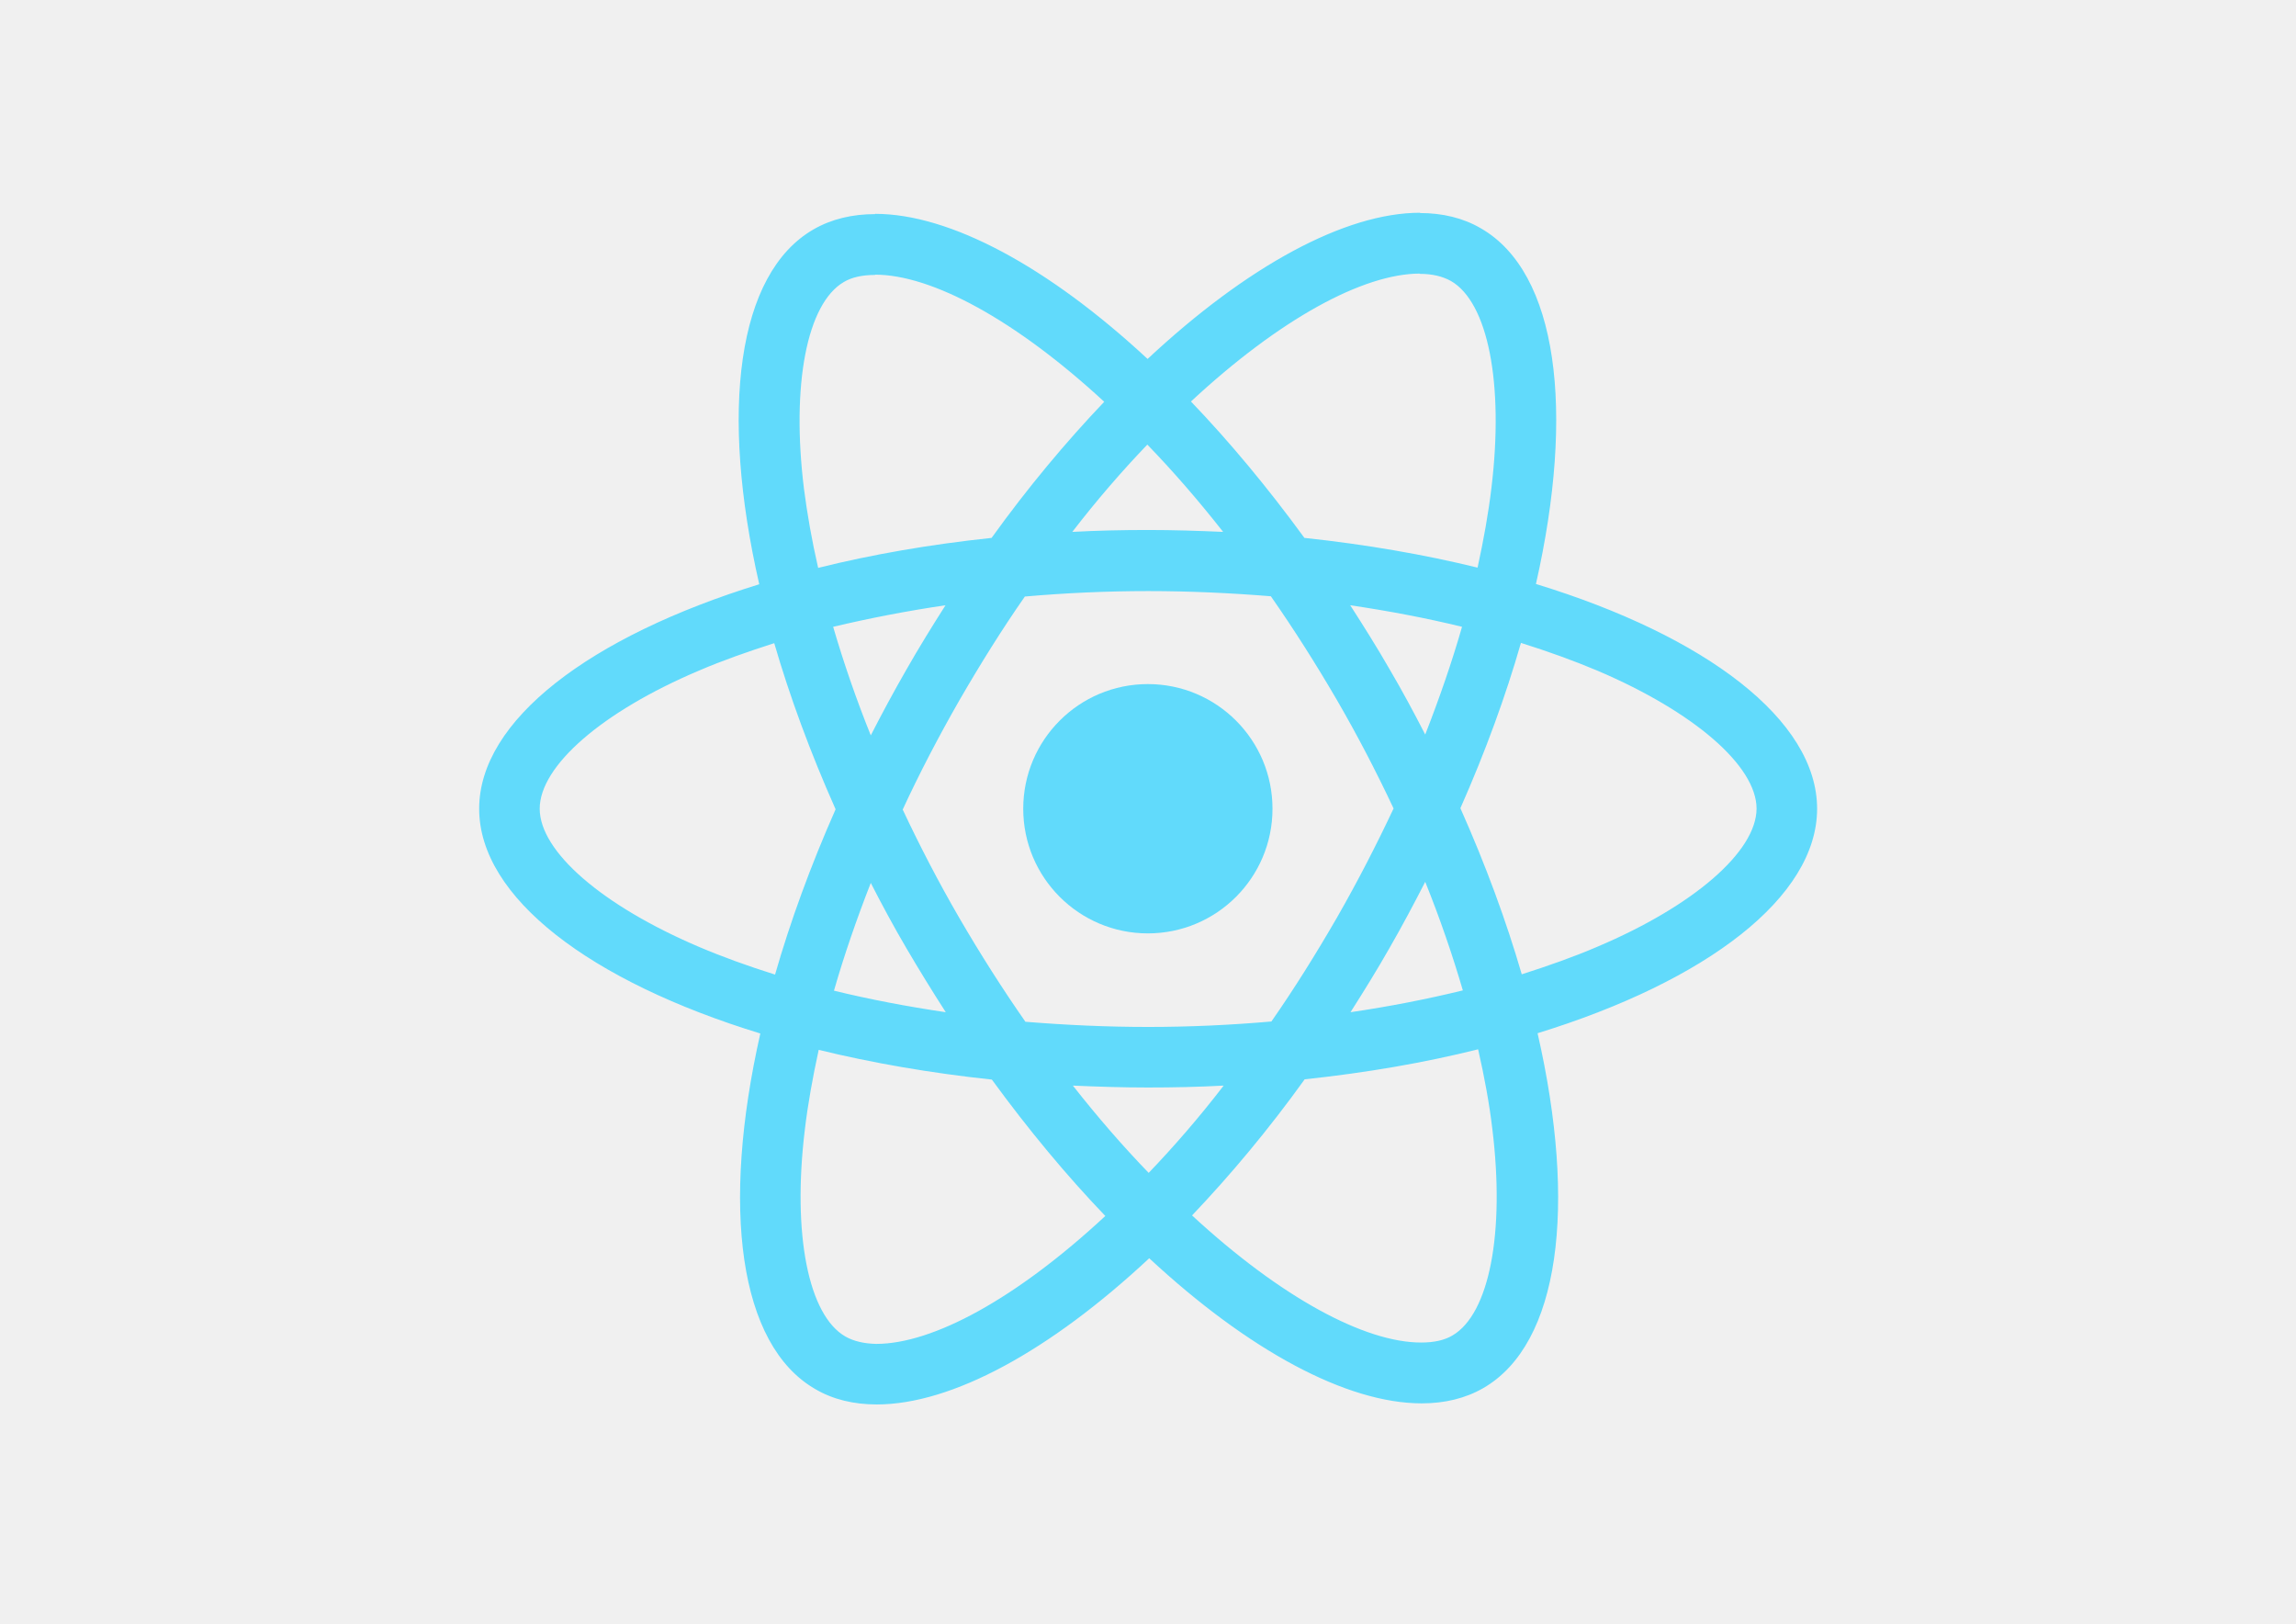
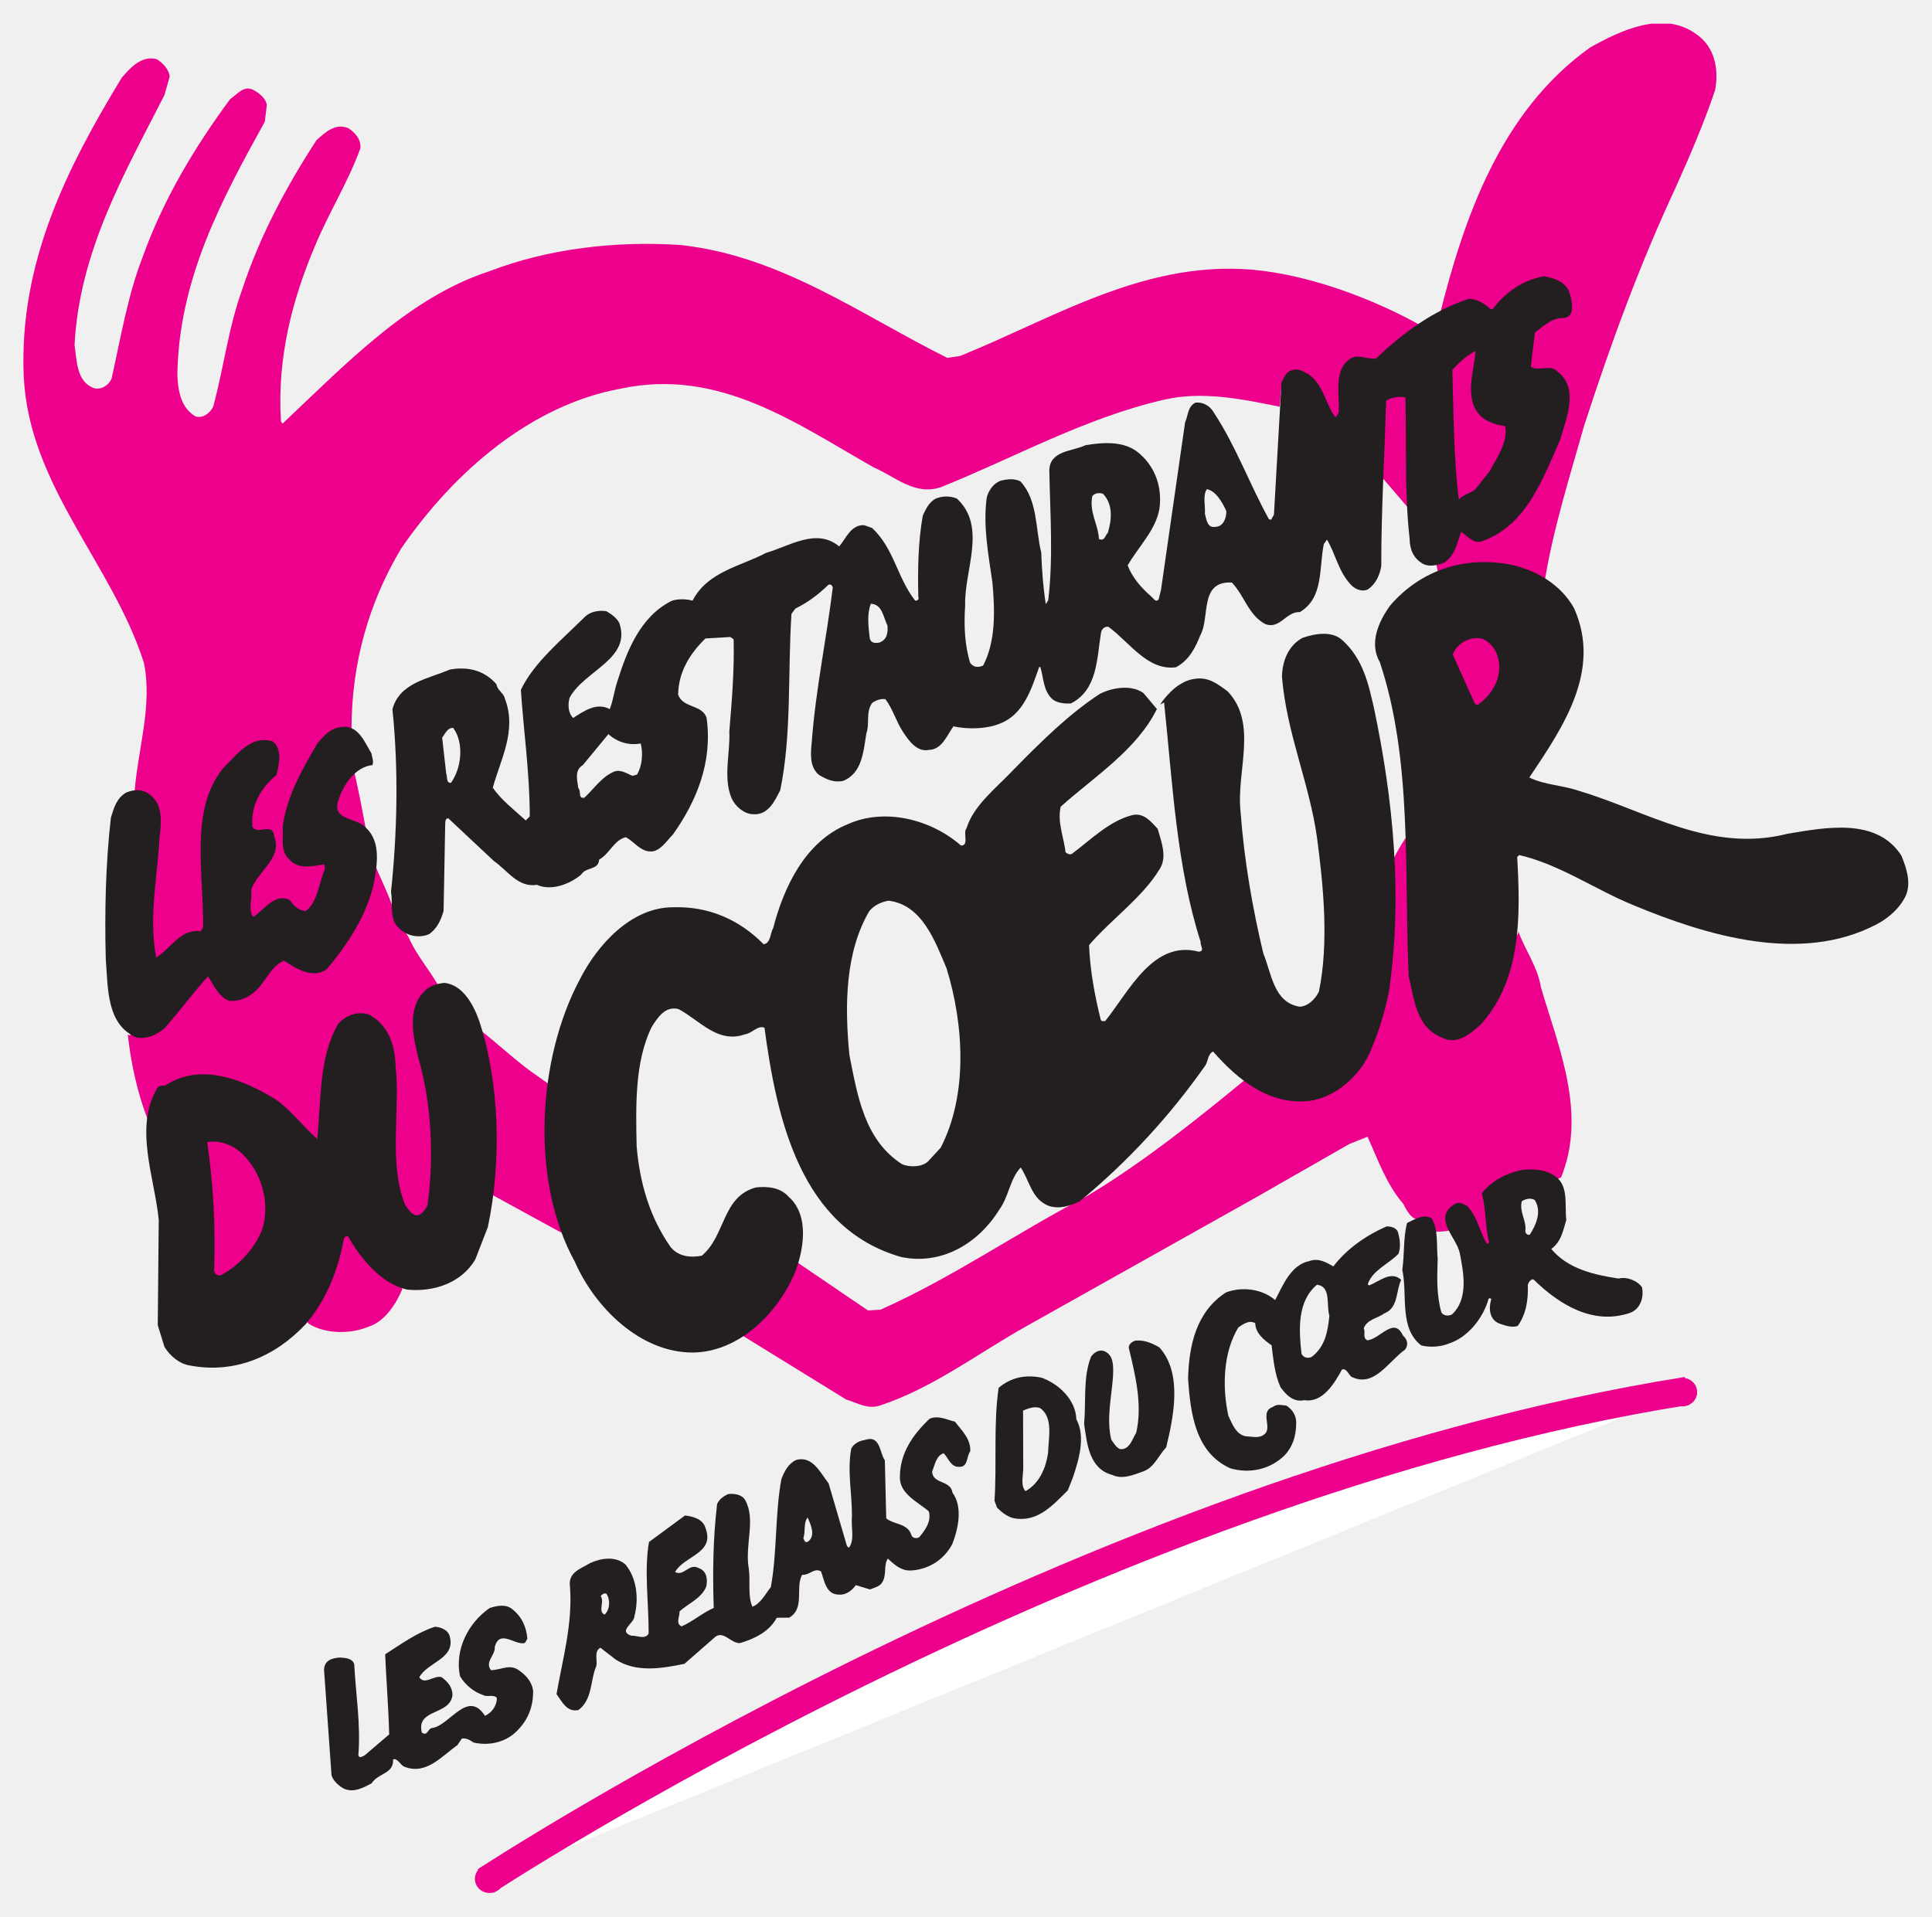
- <svg xmlns="http://www.w3.org/2000/svg" viewBox="0 0 841.9 595.3">
-   <g fill="#61DAFB">
-     <path d="M666.3 296.5c0-32.5-40.7-63.3-103.1-82.4 14.4-63.6 8-114.2-20.2-130.4-6.5-3.8-14.1-5.6-22.4-5.6v22.3c4.6 0 8.3.9 11.4 2.6 13.6 7.8 19.5 37.5 14.9 75.7-1.1 9.4-2.9 19.3-5.1 29.4-19.6-4.8-41-8.5-63.5-10.9-13.5-18.5-27.5-35.3-41.6-50 32.6-30.3 63.2-46.9 84-46.9V78c-27.5 0-63.5 19.6-99.9 53.6-36.4-33.8-72.4-53.2-99.9-53.2v22.3c20.7 0 51.4 16.5 84 46.6-14 14.7-28 31.4-41.3 49.9-22.6 2.4-44 6.1-63.6 11-2.3-10-4-19.7-5.2-29-4.7-38.2 1.1-67.9 14.6-75.8 3-1.8 6.9-2.6 11.5-2.6V78.5c-8.4 0-16 1.8-22.6 5.6-28.1 16.2-34.4 66.7-19.9 130.1-62.2 19.2-102.7 49.9-102.7 82.3 0 32.5 40.7 63.3 103.1 82.4-14.4 63.6-8 114.2 20.2 130.4 6.5 3.8 14.1 5.6 22.5 5.6 27.5 0 63.5-19.6 99.9-53.6 36.4 33.8 72.4 53.2 99.9 53.2 8.4 0 16-1.8 22.6-5.6 28.1-16.2 34.4-66.7 19.9-130.1 62-19.1 102.5-49.9 102.5-82.3zm-130.2-66.7c-3.7 12.9-8.3 26.2-13.5 39.5-4.1-8-8.4-16-13.1-24-4.6-8-9.5-15.8-14.4-23.4 14.2 2.1 27.9 4.7 41 7.9zm-45.8 106.5c-7.8 13.5-15.8 26.3-24.1 38.2-14.9 1.3-30 2-45.2 2-15.1 0-30.2-.7-45-1.9-8.3-11.9-16.4-24.6-24.2-38-7.6-13.1-14.5-26.4-20.8-39.8 6.2-13.4 13.2-26.8 20.7-39.9 7.8-13.5 15.8-26.3 24.1-38.2 14.9-1.3 30-2 45.2-2 15.1 0 30.2.7 45 1.9 8.3 11.9 16.4 24.6 24.2 38 7.6 13.1 14.5 26.4 20.8 39.8-6.3 13.4-13.2 26.8-20.7 39.9zm32.3-13c5.4 13.4 10 26.8 13.8 39.8-13.1 3.2-26.9 5.9-41.2 8 4.9-7.7 9.8-15.6 14.4-23.7 4.6-8 8.9-16.1 13-24.1zM421.2 430c-9.3-9.6-18.6-20.3-27.8-32 9 .4 18.2.7 27.5.7 9.4 0 18.7-.2 27.8-.7-9 11.7-18.3 22.4-27.5 32zm-74.4-58.9c-14.2-2.1-27.9-4.7-41-7.9 3.7-12.9 8.3-26.2 13.5-39.5 4.1 8 8.4 16 13.1 24 4.7 8 9.5 15.8 14.4 23.4zM420.7 163c9.3 9.6 18.6 20.3 27.8 32-9-.4-18.2-.7-27.5-.7-9.4 0-18.7.2-27.8.7 9-11.7 18.3-22.4 27.5-32zm-74 58.9c-4.9 7.7-9.8 15.6-14.4 23.7-4.6 8-8.9 16-13 24-5.4-13.4-10-26.8-13.8-39.8 13.1-3.1 26.9-5.8 41.2-7.9zm-90.5 125.2c-35.4-15.1-58.3-34.9-58.3-50.6 0-15.7 22.9-35.6 58.3-50.6 8.6-3.7 18-7 27.7-10.1 5.7 19.6 13.2 40 22.5 60.9-9.2 20.8-16.6 41.1-22.2 60.6-9.9-3.1-19.3-6.5-28-10.2zM310 490c-13.6-7.8-19.5-37.5-14.9-75.7 1.1-9.4 2.9-19.3 5.1-29.4 19.6 4.8 41 8.5 63.5 10.9 13.5 18.5 27.5 35.3 41.6 50-32.6 30.3-63.2 46.9-84 46.9-4.5-.1-8.3-1-11.3-2.7zm237.2-76.2c4.7 38.2-1.1 67.9-14.6 75.8-3 1.8-6.9 2.6-11.5 2.6-20.7 0-51.4-16.5-84-46.6 14-14.7 28-31.4 41.3-49.9 22.6-2.4 44-6.1 63.6-11 2.3 10.1 4.1 19.8 5.2 29.1zm38.5-66.7c-8.6 3.7-18 7-27.7 10.1-5.7-19.6-13.2-40-22.5-60.9 9.2-20.8 16.6-41.1 22.2-60.6 9.9 3.1 19.3 6.5 28.1 10.2 35.4 15.1 58.3 34.9 58.3 50.6-.1 15.7-23 35.6-58.4 50.6zM320.8 78.4z" />
-     <circle cx="420.9" cy="296.5" r="45.7" />
-     <path d="M520.5 78.1z" />
+ <svg xmlns="http://www.w3.org/2000/svg" width="81.42" height="80.796" id="svg3952" version="1.1">
+   <defs id="defs3954">
+     <clipPath id="clipPath3493" clipPathUnits="userSpaceOnUse">
+       <path id="path3495" d="m 382.677,705.827 67.786,0 0,74.921 -67.786,0 0,-74.921 z" />
+     </clipPath>
+   </defs>
+   <g id="layer1" transform="translate(-322.1473,-351.9204)">
+     <g id="g3489" transform="matrix(1.25,0,0,-1.25,-155.1989,1328.855)">
+       <g id="g3491" clip-path="url(#clipPath3493)">
+         <g id="g3497" transform="translate(439.0876,780.3803)">
+           <path d="m 0,0 c -1.128,0.843 -2.583,0.136 -3.602,-0.435 -3.031,-2.161 -4.261,-5.784 -5.077,-9.046 0.313,0.163 0.646,0.306 0.985,0.374 0.245,-0.068 0.558,-0.123 0.748,-0.34 0.489,0.476 0.999,1.013 1.665,1.121 0.422,0 0.734,-0.102 0.884,-0.509 0.04,-0.259 0.095,-0.408 -0.136,-0.612 -0.422,-0.014 -0.768,-0.306 -1.054,-0.578 l -0.102,-1.291 c 0.123,-0.272 0.476,-0.027 0.68,-0.136 0.245,-0.122 0.462,-0.184 0.544,-0.442 0.108,-0.87 -0.184,-1.379 -0.442,-2.141 -0.53,-1.101 -1.101,-2.535 -2.447,-2.888 -0.272,-0.054 -0.428,0.19 -0.577,0.34 -0.055,-0.231 -0.272,-0.517 -0.34,-0.748 -0.136,-0.231 -0.272,-0.36 -0.544,-0.374 0.038,-0.15 0.06,-0.358 0.102,-0.475 1.128,0.462 2.549,0.299 3.568,-0.34 0.272,1.767 0.863,3.636 1.339,5.321 0.884,2.732 1.862,5.41 3.072,8.006 0.489,1.088 0.965,2.189 1.346,3.317 C 0.748,-1.169 0.598,-0.421 0,0" style="fill:#ec008c;fill-opacity:1;fill-rule:nonzero;stroke:none" id="path3499" />
+         </g>
+         <g id="g3501" transform="translate(433.0659,750.1498)">
+           <path d="m 0,0 c 0.014,-0.204 -0.292,-0.252 -0.211,-0.455 -0.353,-1.156 -0.448,-2.488 -1.767,-2.991 -0.285,-0.041 -0.55,-0.061 -0.781,0.102 -0.721,0.476 -0.605,1.237 -0.782,1.971 L -3.677,3.283 C -3.84,3.133 -4.234,2.447 -4.289,2.229 c 0.028,-1.413 0.007,-2.372 -0.169,-3.772 -0.327,-1.563 -0.531,-3.486 -2.379,-3.976 -0.897,-0.217 -1.502,0.143 -2.209,0.646 -1.74,-1.441 -3.677,-2.984 -5.539,-4.085 -2.338,-1.223 -4.527,-2.745 -6.919,-3.806 l -0.421,-0.027 -2.549,1.733 c -0.258,-0.965 -0.917,-1.91 -1.733,-2.549 l 3.548,-2.188 c 0.367,-0.109 0.747,-0.353 1.169,-0.19 1.753,0.584 3.262,1.74 4.88,2.65 l 7.802,4.377 3.113,1.781 0.611,0.245 c 0.354,-0.775 0.626,-1.591 1.21,-2.27 0.163,-0.327 0.347,-0.619 0.673,-0.497 0.285,-0.013 0.143,-0.305 0.306,-0.441 0.081,0 0.632,0.006 0.713,0.102 -0.095,0.176 -0.197,0.353 -0.102,0.543 0.123,0.191 0.116,0.177 0.374,0.136 0.544,-0.285 0.476,-1.019 0.85,-1.393 0.51,0.272 -0.048,1.318 -0.034,1.903 0.421,0.394 0.679,0.544 1.223,0.612 0.462,0.068 0.918,-0.306 1.312,-0.068 0.883,2.161 -0.095,4.417 -0.68,6.416 C 0.652,-1.196 0.217,-0.625 0,0" style="fill:#ec008c;fill-opacity:1;fill-rule:nonzero;stroke:none" id="path3503" />
+         </g>
+         <g id="g3505" transform="translate(430.7144,769.0982)">
+           <path d="m 0,0 c 0.027,-1.414 0.102,-3.16 0.238,-4.588 0.122,0.082 0.564,0.367 0.714,0.408 0.57,0.462 0.835,1.217 1.053,1.869 0.367,0.734 -0.564,0.435 -0.782,0.816 C 0.625,-0.897 0.972,0.061 1.053,0.782 0.795,0.578 0.245,0.258 0,0" style="fill:#ec008c;fill-opacity:1;fill-rule:nonzero;stroke:none" id="path3507" />
+         </g>
+         <g id="g3509" transform="translate(431.8018,757.7142)">
+           <path d="M 0,0 C 0.516,0.408 0.938,1.189 0.612,1.869 0.489,2.1 0.136,2.447 -0.136,2.447 -0.489,2.46 -0.918,2.134 -1.053,1.835 L -0.272,0 0,0 z" style="fill:#ec008c;fill-opacity:1;fill-rule:nonzero;stroke:none" id="path3511" />
+         </g>
+         <g id="g3513" transform="translate(413.5873,765.1155)">
+           <path d="m 0,0 c 2.501,1.006 4.866,2.338 7.517,2.95 1.305,0.312 2.705,0.013 3.915,-0.231 0.068,0.435 -0.055,0.829 0.394,1.06 0.979,0.217 1.053,-1.224 1.597,-1.631 0.136,0.611 -0.122,1.481 0.34,1.971 0.244,0.326 0.659,0.081 0.985,0.136 L 16.277,5.41 C 14.782,6.253 12.968,6.959 11.241,7.245 7.272,7.911 4.023,5.79 0.666,4.431 L 0.231,4.363 c -2.922,1.455 -5.614,3.439 -8.985,3.806 -2.188,0.15 -4.485,-0.122 -6.456,-0.883 -2.692,-0.87 -4.826,-3.113 -6.974,-5.138 l -0.054,0.068 c -0.136,2.147 0.381,4.118 1.155,5.94 0.463,1.114 1.115,2.147 1.523,3.276 0.027,0.299 -0.177,0.53 -0.408,0.679 -0.435,0.177 -0.775,-0.136 -1.074,-0.408 -1.033,-1.59 -1.916,-3.248 -2.501,-5.029 -0.462,-1.264 -0.625,-2.651 -0.979,-3.955 -0.108,-0.218 -0.353,-0.408 -0.598,-0.327 -0.489,0.286 -0.584,0.843 -0.611,1.373 0.04,3.235 1.481,5.913 2.949,8.564 l 0.068,0.571 c -0.04,0.217 -0.244,0.38 -0.435,0.489 -0.339,0.19 -0.557,-0.136 -0.802,-0.299 -1.223,-1.658 -2.256,-3.398 -2.936,-5.288 -0.516,-1.318 -0.747,-2.732 -1.06,-4.132 -0.095,-0.231 -0.353,-0.394 -0.598,-0.326 -0.585,0.217 -0.571,0.911 -0.652,1.454 0.163,3.154 1.671,5.764 3.031,8.428 l 0.176,0.625 c -0.027,0.245 -0.231,0.462 -0.435,0.585 -0.489,0.136 -0.869,-0.259 -1.182,-0.626 -1.849,-3.044 -3.466,-6.239 -3.303,-10.072 0.176,-3.697 2.99,-6.321 4.05,-9.651 0.3,-1.441 -0.203,-2.909 -0.312,-4.35 l 0.292,-0.333 c 0.258,-0.108 0.252,-0.469 0.306,-0.713 0.041,-1.604 -0.449,-3.575 -0.272,-5.166 l 0.578,0.476 c 0.448,0.381 1.019,0.992 1.631,0.952 0.136,1.413 -0.197,2.922 0.102,4.281 0.272,0.898 0.632,1.808 1.597,2.039 0.218,0.041 0.231,-0.054 0.34,-0.204 0.149,-0.258 0.034,-0.407 -0.034,-0.679 -0.462,-0.517 -0.87,-1.264 -0.748,-1.971 0.055,-0.204 0.435,-0.143 0.612,-0.17 0.217,-0.122 0.014,-0.184 0.136,-0.374 -0.068,-0.557 -0.557,-0.917 -0.816,-1.393 0,-0.326 -0.006,-1.013 0.102,-1.325 0.313,0.122 0.693,0.516 1.02,0.611 0.448,0.218 0.448,-0.387 0.883,-0.306 0.367,0.408 0.877,1.298 1.054,1.801 l -0.272,0.204 c -0.204,-0.081 -0.347,0.014 -0.578,0 -0.285,0.028 -0.516,0.014 -0.68,0.272 -0.271,1.292 0.32,2.127 0.85,3.161 0.299,0.462 0.598,1.067 1.21,0.944 0,2.229 0.584,4.268 1.672,6.09 1.794,2.61 4.404,4.853 7.421,5.396 3.317,0.707 5.927,-1.196 8.523,-2.664 C -1.536,0.367 -0.884,-0.285 0,0" style="fill:#ec008c;fill-opacity:1;fill-rule:nonzero;stroke:none" id="path3515" />
+         </g>
+         <g id="g3517" transform="translate(429.423,764.3407)">
+           <path d="M 0,0 C -0.082,1.278 -0.02,2.712 -0.034,3.976 -0.265,3.962 -0.714,3.922 -0.918,3.84 -0.877,2.984 -0.992,2.046 -1.019,1.189 L 0,0 z" style="fill:#ec008c;fill-opacity:1;fill-rule:nonzero;stroke:none" id="path3519" />
+         </g>
+         <g id="g3521" transform="translate(400.5042,744.9029)">
+           <path d="m 0,0 -0.496,0.353 c -0.639,0.422 -1.407,1.156 -2.019,1.618 0.34,-1.74 0.585,-3.704 0.34,-5.539 L 0.197,-4.866 0.544,-5.029 0.34,-4.248 C -0.231,-2.821 -0.109,-1.577 0,0" style="fill:#ec008c;fill-opacity:1;fill-rule:nonzero;stroke:none" id="path3523" />
+         </g>
+         <g id="g3525" transform="translate(396.6642,748.1652)">
+           <path d="M 0,0 -0.041,0.204 C -0.353,0.734 -0.775,1.223 -1.019,1.794 -1.155,2.039 -1.346,2.127 -1.427,2.345 -1.57,3.099 -2.046,3.86 -2.209,4.418 -2.304,3.072 -2.95,1.849 -3.806,0.816 c -0.272,-0.15 -0.313,-0.082 -0.612,0 -0.299,0.04 -0.605,0.435 -0.917,0.271 -0.462,-0.516 -0.829,-1.338 -1.631,-1.257 -0.367,0.177 -0.578,0.523 -0.782,0.782 -0.53,-0.707 -1.468,-0.802 -2.243,-1.292 -0.272,-0.108 -0.272,-1.019 -0.489,-0.815 0.109,-0.992 0.326,-1.971 0.666,-2.855 0.068,0.408 0.183,0.605 0.469,0.918 0.326,0.041 0.557,0.34 0.883,0.408 1.822,0.231 3.378,-0.966 4.52,-2.311 -0.027,0.897 0.265,2.086 0.374,2.956 0.122,0.585 0.068,1.128 0.747,1.36 0.354,0.095 0.442,0.013 0.714,-0.136 0.286,-0.272 0.408,-0.598 0.476,-0.952 l 0.068,-4.112 0.272,-1.121 c 0.095,-0.122 0.407,-0.408 0.611,-0.34 0.109,0.054 0.388,0.231 0.442,0.34 l 0.17,1.495 c 0.054,1.536 -0.258,3.025 -0.544,4.452 C -0.68,-0.809 -0.503,-0.353 0,0" style="fill:#ec008c;fill-opacity:1;fill-rule:nonzero;stroke:none" id="path3527" />
+         </g>
+         <g id="g3529" transform="translate(393.5718,740.1794)">
+           <path d="M 0,0 C -0.285,-1.047 -1.733,-2.855 -1.285,-3.269 -0.714,-3.622 0.129,-3.622 0.741,-3.364 1.285,-3.188 1.665,-2.589 1.869,-2.1 1.631,-1.733 0.408,-0.653 0,0" style="fill:#ec008c;fill-opacity:1;fill-rule:nonzero;stroke:none" id="path3531" />
+         </g>
+         <g id="g3533" transform="translate(393.0621,754.0781)">
+           <path d="M 0,0 1.142,-0.449 C 1.033,0.122 0.863,1.067 0.714,1.597 0.415,1.244 0,0.489 0,0" style="fill:#ec008c;fill-opacity:1;fill-rule:nonzero;stroke:none" id="path3535" />
+         </g>
+         <g id="g3537" transform="translate(389.6299,743.1358)">
+           <path d="m 0,0 c -0.217,0.027 -0.748,0.102 -0.951,-0.102 0.244,-1.373 0.421,-2.922 0.339,-4.418 -0.013,-0.095 0.259,-0.224 0.34,-0.238 0.952,0.49 1.706,1.638 1.597,2.753 C 1.23,-1.217 0.72,-0.353 0,0" style="fill:#ec008c;fill-opacity:1;fill-rule:nonzero;stroke:none" id="path3539" />
+         </g>
+         <g id="g3541" transform="translate(445.9822,752.6932)">
+           <path d="m 0,0 c -0.828,1.297 -2.565,0.954 -3.854,0.737 -2.59,-0.651 -4.738,0.769 -6.988,1.44 -0.559,0.199 -1.185,0.206 -1.704,0.459 1.126,1.683 2.453,3.6 1.508,5.711 -0.443,0.798 -1.277,1.279 -2.108,1.461 -1.553,0.311 -3.057,-0.166 -4.092,-1.372 -0.375,-0.521 -0.722,-1.258 -0.348,-1.907 1.106,-3.306 0.817,-7.101 0.974,-10.593 0.184,-0.76 0.248,-1.724 1.121,-2.069 0.519,-0.267 0.964,0.132 1.328,0.461 1.344,1.523 1.324,3.602 1.209,5.626 l 0.067,0.069 c 1.39,-0.326 2.567,-1.171 3.877,-1.702 2.403,-0.996 5.593,-1.984 8.163,-0.64 0.406,0.208 0.796,0.551 0.996,0.975 C 0.335,-0.907 0.167,-0.406 0,0 m -14.296,5.08 -0.082,0.04 -0.75,1.664 c 0.132,0.341 0.484,0.562 0.837,0.552 0.258,0.003 0.464,-0.199 0.589,-0.402 0.36,-0.689 0,-1.454 -0.594,-1.854" style="fill:#231f20;fill-opacity:1;fill-rule:nonzero;stroke:none" id="path3543" />
+         </g>
+         <g id="g3545" transform="translate(436.4435,738.4352)">
+           <path d="m 0,0 c -0.83,0.128 -1.702,0.323 -2.266,0.997 0.351,0.262 0.401,0.643 0.507,0.984 -0.059,0.462 0.071,1.047 -0.286,1.397 C -2.374,3.661 -2.782,3.711 -3.23,3.666 -3.76,3.565 -4.274,3.302 -4.609,2.877 -4.454,2.308 -4.503,1.777 -4.362,1.221 -4.389,1.194 -4.402,1.167 -4.443,1.18 -4.692,1.599 -4.751,2.088 -5.108,2.451 -5.245,2.518 -5.381,2.598 -5.516,2.515 -6.287,2.045 -5.465,1.401 -5.351,0.858 -5.222,0.193 -5.05,-0.688 -5.616,-1.211 -5.724,-1.266 -5.887,-1.268 -5.97,-1.146 -6.139,-0.563 -6.117,0.035 -6.096,0.661 -6.142,1.122 -6.065,1.64 -6.3,2.032 -6.587,2.192 -6.884,1.985 -7.128,1.874 -7.259,1.383 -7.213,0.813 -7.289,0.295 c 0.185,-0.868 -0.117,-1.958 0.637,-2.549 0.3,-0.078 0.666,-0.048 0.937,0.064 0.65,0.21 1.16,0.881 1.331,1.495 0.013,0.04 0.068,0.041 0.095,0 -0.092,-0.286 -0.075,-0.694 0.28,-0.826 0.191,-0.066 0.423,-0.145 0.613,-0.076 0.281,0.397 0.358,0.874 0.339,1.39 0.027,0.082 0.094,0.192 0.189,0.179 0.892,-0.875 2.041,-1.557 3.274,-1.123 0.338,0.139 0.457,0.521 0.385,0.86 C 0.626,-0.062 0.271,0.071 0,0 m -2.991,1.48 c -0.082,-0.028 -0.151,0.052 -0.151,0.12 0.051,0.354 -0.21,0.637 -0.119,1.005 0.122,0.083 0.298,0.125 0.435,0.045 0.248,-0.378 0.049,-0.842 -0.165,-1.17" style="fill:#231f20;fill-opacity:1;fill-rule:nonzero;stroke:none" id="path3547" />
+         </g>
+         <g id="g3549" transform="translate(401.4696,752.0526)">
+           <path d="M 0,0 C 0.16,0.273 0.583,0.142 0.607,0.509 0.958,0.703 1.117,1.18 1.51,1.265 1.797,1.105 2.004,0.781 2.344,0.784 2.657,0.774 2.884,1.143 3.1,1.363 3.904,2.499 4.435,3.809 4.23,5.289 4.076,5.749 3.439,5.607 3.271,6.068 3.277,6.815 3.652,7.444 4.19,7.966 L 5.033,8.015 5.142,7.935 C 5.166,6.875 5.081,5.854 4.996,4.834 5.03,4.087 4.78,3.282 5.072,2.578 5.197,2.308 5.485,2.052 5.784,2.041 6.301,1.992 6.528,2.484 6.714,2.853 7.104,4.76 6.961,6.784 7.091,8.797 L 7.225,8.975 C 7.618,9.169 7.982,9.431 8.319,9.76 8.386,9.829 8.482,9.748 8.483,9.68 8.269,7.925 7.905,6.235 7.773,4.453 7.736,4.072 7.699,3.637 8.014,3.368 8.26,3.221 8.506,3.101 8.818,3.159 9.482,3.41 9.515,4.171 9.618,4.771 9.737,5.098 9.584,5.518 9.826,5.806 9.947,5.875 10.082,5.944 10.259,5.919 10.521,5.568 10.62,5.161 10.855,4.81 11.034,4.54 11.31,4.135 11.704,4.206 c 0.462,0.005 0.62,0.482 0.848,0.797 0.463,-0.104 1.116,-0.098 1.576,0.097 0.799,0.307 1.062,1.193 1.314,1.903 l 0.04,0 c 0.113,-0.366 0.09,-0.787 0.405,-1.083 0.165,-0.135 0.423,-0.159 0.627,-0.144 0.893,0.458 0.869,1.49 1.01,2.362 0.012,0.122 0.106,0.246 0.256,0.22 0.726,-0.537 1.319,-1.483 2.27,-1.364 0.433,0.221 0.66,0.658 0.819,1.068 0.347,0.601 -0.046,1.848 1.069,1.791 0.426,-0.444 0.555,-1.096 1.129,-1.403 0.491,-0.185 0.703,0.429 1.165,0.406 0.811,0.484 0.638,1.488 0.807,2.292 l 0.107,0.15 c 0.29,-0.486 0.377,-1.043 0.776,-1.487 0.137,-0.162 0.356,-0.282 0.586,-0.199 0.284,0.18 0.417,0.494 0.468,0.793 -0.004,1.849 0.113,3.767 0.163,5.575 0.176,0.125 0.461,0.155 0.651,0.116 0.043,-1.618 -0.036,-3.182 0.142,-4.77 0.004,-0.34 0.116,-0.652 0.444,-0.839 0.205,-0.12 0.489,-0.049 0.693,0.021 0.405,0.235 0.455,0.684 0.601,1.052 0.205,-0.12 0.426,-0.458 0.764,-0.291 1.463,0.544 2.018,2.154 2.577,3.41 0.197,0.709 0.649,1.719 -0.091,2.283 -0.233,0.269 -0.652,-0.007 -0.898,0.167 0.036,0.395 0.087,0.776 0.138,1.157 0.27,0.193 0.539,0.481 0.919,0.485 0.503,0.005 0.307,0.656 0.222,0.913 -0.166,0.338 -0.507,0.43 -0.834,0.495 -0.678,-0.116 -1.3,-0.516 -1.729,-1.105 l -0.081,-0.001 c -0.206,0.189 -0.439,0.336 -0.724,0.347 -1.166,-0.379 -2.205,-1.123 -3.134,-2.016 -0.285,-0.03 -0.572,0.144 -0.83,0.019 -0.635,-0.373 -0.382,-1.227 -0.43,-1.852 L 25.432,15.42 c -0.345,0.459 -0.378,1.07 -0.912,1.459 -0.164,0.08 -0.342,0.214 -0.545,0.131 -0.203,-0.03 -0.283,-0.261 -0.363,-0.412 l -0.255,-4.461 -0.094,-0.164 c -0.027,0.013 -0.067,-0.014 -0.081,0.027 -0.651,1.176 -1.098,2.436 -1.843,3.57 -0.125,0.23 -0.357,0.377 -0.629,0.347 -0.271,-0.138 -0.24,-0.437 -0.347,-0.656 L 19.549,9.599 19.47,9.285 c -0.094,-0.123 -0.177,0.039 -0.246,0.093 -0.342,0.296 -0.645,0.646 -0.798,1.052 0.36,0.629 0.94,1.179 1.069,1.9 0.101,0.708 -0.123,1.399 -0.671,1.87 -0.494,0.443 -1.241,0.382 -1.825,0.281 -0.433,-0.208 -1.208,-0.175 -1.215,-0.855 0.028,-1.454 0.138,-2.948 -0.038,-4.377 L 15.665,9.125 C 15.578,9.682 15.532,10.293 15.512,10.864 15.314,11.65 15.4,12.63 14.809,13.263 14.604,13.37 14.36,13.34 14.143,13.284 13.899,13.2 13.725,12.94 13.673,12.708 13.546,11.755 13.732,10.792 13.864,9.869 13.955,8.905 13.979,7.858 13.552,7.052 13.389,6.983 13.24,6.981 13.116,7.143 c -0.183,0.583 -0.217,1.276 -0.169,1.929 -0.039,1.195 0.749,2.658 -0.28,3.613 -0.232,0.093 -0.49,0.09 -0.72,-0.007 -0.23,-0.125 -0.336,-0.371 -0.43,-0.575 -0.154,-0.872 -0.172,-1.796 -0.149,-2.748 0.041,-0.054 -0.04,-0.136 -0.108,-0.11 -0.606,0.769 -0.711,1.761 -1.451,2.447 l -0.26,0.092 C 9.1,11.821 8.915,11.316 8.7,11.069 7.932,11.714 7.001,11.066 6.242,10.855 5.376,10.397 4.263,10.223 3.756,9.24 3.552,9.306 3.226,9.302 3.049,9.233 1.994,8.706 1.544,7.546 1.227,6.537 1.121,6.237 1.084,5.883 0.965,5.583 0.527,5.823 0.095,5.52 -0.269,5.285 -0.448,5.46 -0.451,5.759 -0.385,5.977 0.123,6.893 1.696,7.276 1.29,8.481 1.206,8.657 1.015,8.791 0.851,8.885 0.606,8.923 0.321,8.88 0.132,8.701 -0.622,7.946 -1.593,7.162 -2.032,6.233 -1.937,4.807 -1.733,3.436 -1.732,1.968 L -1.867,1.83 c -0.384,0.35 -0.836,0.699 -1.112,1.104 0.263,0.954 0.824,1.939 0.406,3.008 C -2.602,6.119 -2.834,6.225 -2.85,6.415 -3.249,6.887 -3.821,7.031 -4.431,6.916 -5.135,6.61 -6.126,6.478 -6.362,5.579 c 0.21,-2.037 0.163,-4.158 -0.048,-6.158 0.071,-0.408 -0.073,-0.926 0.27,-1.221 0.261,-0.27 0.669,-0.347 1.008,-0.208 0.27,0.18 0.416,0.494 0.495,0.793 l 0.053,2.869 C -4.571,1.722 -4.613,1.899 -4.477,1.9 L -2.941,0.461 C -2.475,0.139 -2.13,-0.442 -1.492,-0.341 -1.014,-0.554 -0.405,-0.33 0,0 m 30.154,17.655 c -0.048,-0.694 -0.406,-1.595 0.171,-2.187 0.233,-0.215 0.519,-0.294 0.833,-0.345 0.087,-0.557 -0.276,-1.036 -0.516,-1.501 l -0.51,-0.644 c -0.176,-0.124 -0.406,-0.167 -0.541,-0.331 -0.177,1.426 -0.178,2.921 -0.219,4.375 0.242,0.261 0.484,0.494 0.782,0.633 m -9.058,-4.653 c 0.325,-0.071 0.529,-0.469 0.657,-0.742 0.002,-0.225 -0.095,-0.526 -0.37,-0.529 -0.274,-0.052 -0.302,0.247 -0.354,0.446 0.022,0.275 -0.081,0.599 0.067,0.825 m -3.863,-0.236 c 0.094,0.115 0.247,0.116 0.361,0.079 0.346,-0.358 0.294,-0.872 0.165,-1.311 -0.094,-0.095 -0.111,-0.305 -0.302,-0.212 -0.024,0.495 -0.332,0.891 -0.224,1.444 M 9.767,9.137 C 10.158,9.118 10.186,8.681 10.326,8.406 10.352,8.153 10.308,7.922 10.056,7.828 9.918,7.803 9.78,7.802 9.732,7.963 9.682,8.377 9.632,8.79 9.767,9.137 M 0.059,3.698 0.919,4.74 C 1.22,4.471 1.602,4.352 2.009,4.424 2.094,4.099 2.057,3.663 1.884,3.376 L 1.734,3.334 C 1.53,3.413 1.297,3.588 1.054,3.45 0.675,3.269 0.42,2.886 0.11,2.597 -0.12,2.554 0.013,2.828 -0.097,2.922 -0.126,3.193 -0.238,3.518 0.059,3.698 M -4.39,3.096 C -4.561,3.094 -4.501,3.297 -4.549,3.406 L -4.685,4.62 c 0.092,0.125 0.183,0.344 0.371,0.331 C -3.936,4.44 -4.036,3.582 -4.39,3.096" style="fill:#231f20;fill-opacity:1;fill-rule:nonzero;stroke:none" id="path3551" />
+         </g>
+         <g id="g3553" transform="translate(427.9679,736.3538)">
+           <path d="m 0,0 c -0.164,0.107 -0.043,0.258 -0.113,0.407 0.12,0.3 0.459,0.33 0.689,0.496 C 1.063,1.098 0.963,1.654 1.149,2.037 0.806,2.36 0.402,1.975 0.063,1.849 L 0.022,1.89 C 0.181,2.367 0.736,2.576 1.059,2.919 1.138,3.138 1.109,3.382 1.052,3.599 1.023,3.789 0.819,3.841 0.656,3.84 -0.008,3.548 -0.669,3.106 -1.139,2.49 -1.371,2.624 -1.631,2.784 -1.943,2.672 -2.581,2.544 -2.845,1.834 -3.099,1.356 -3.538,1.732 -4.218,1.821 -4.76,1.612 c -1,-0.649 -1.247,-1.78 -1.276,-2.908 0.079,-1.155 0.242,-2.485 1.416,-3.018 0.654,-0.197 1.36,-0.041 1.844,0.44 0.269,0.288 0.374,0.642 0.384,1.023 0.025,0.272 -0.1,0.502 -0.332,0.649 -0.164,0.012 -0.314,0.065 -0.448,-0.045 -0.461,-0.154 -0.021,-0.68 -0.277,-0.913 -0.189,-0.165 -0.42,-0.086 -0.652,-0.075 -0.327,0.065 -0.452,0.431 -0.577,0.688 -0.214,0.99 -0.171,2.146 0.337,2.98 0.162,0.111 0.365,0.262 0.57,0.142 0.003,-0.326 0.291,-0.568 0.551,-0.743 0.059,-0.488 0.105,-0.977 0.299,-1.41 0.18,-0.257 0.44,-0.526 0.807,-0.441 0.626,-0.103 1.027,0.595 1.267,1.032 0.149,0.056 0.219,-0.161 0.315,-0.242 0.765,-0.386 1.246,0.515 1.813,0.915 C 1.402,-0.149 1.359,0.027 1.208,0.161 0.903,0.824 0.421,0.018 0,0 m -1.87,-0.562 c -0.122,-0.056 -0.272,-0.03 -0.341,0.105 -0.09,0.801 -0.153,1.766 0.521,2.33 C -1.2,1.81 -1.385,1.196 -1.272,0.83 -1.322,0.313 -1.412,-0.218 -1.87,-0.562" style="fill:#231f20;fill-opacity:1;fill-rule:nonzero;stroke:none" id="path3555" />
+         </g>
+         <g id="g3557" transform="translate(422.5077,745.6118)">
+           <path d="m 0,0 c 0.107,0.151 0.078,0.381 0.267,0.478 0.853,-0.97 1.894,-1.803 3.225,-1.667 0.869,0.103 1.704,0.819 2.063,1.638 0.28,0.641 0.49,1.309 0.633,2.004 0.485,3.24 0.153,6.54 -0.502,9.633 C 5.501,12.9 5.316,13.714 4.644,14.332 4.287,14.682 3.69,14.568 3.284,14.428 2.797,14.165 2.599,13.633 2.59,13.116 2.745,11.214 3.509,9.55 3.772,7.69 3.992,6.034 4.173,4.133 3.836,2.498 3.716,2.252 3.474,2.005 3.189,1.989 2.304,2.13 2.239,3.121 1.961,3.785 1.593,5.331 1.319,6.905 1.194,8.562 1.044,9.934 1.79,11.531 0.76,12.622 0.431,12.864 0.116,13.119 -0.346,13.046 -0.834,12.987 -1.252,12.575 -1.52,12.178 l 0.136,0.07 C -1.099,9.532 -0.963,6.692 -0.15,4.172 -0.176,4.063 0.003,3.861 -0.214,3.845 -1.755,4.251 -2.567,2.503 -3.372,1.503 -3.427,1.516 -3.494,1.475 -3.522,1.556 -3.721,2.37 -3.878,3.184 -3.914,4.067 c 0.739,0.863 1.806,1.608 2.381,2.565 0.268,0.411 0.045,0.952 -0.068,1.359 -0.22,0.229 -0.44,0.526 -0.82,0.468 C -3.208,8.274 -3.827,7.643 -4.488,7.147 -4.556,7.105 -4.651,7.145 -4.706,7.199 c -0.06,0.516 -0.282,1.003 -0.165,1.535 1.119,1.003 2.564,1.914 3.244,3.294 l -0.454,0.539 c -0.411,0.295 -1.062,0.18 -1.468,-0.028 C -4.589,11.863 -5.545,10.916 -6.46,9.982 -7.025,9.379 -7.807,8.786 -8.044,8.009 -8.179,7.845 -7.944,7.426 -8.229,7.423 -9.244,8.31 -10.797,8.703 -12.042,8.147 -13.491,7.562 -14.21,6.005 -14.563,4.642 -14.67,4.464 -14.64,4.138 -14.884,4.095 c -0.838,0.848 -1.875,1.287 -3.058,1.248 -1.413,0 -2.556,-1.276 -3.143,-2.437 -1.428,-2.678 -1.673,-6.786 -0.165,-9.517 0.668,-1.53 2.205,-3.078 3.999,-3.06 1.536,0.028 2.815,1.305 3.4,2.643 0.305,0.751 0.538,1.963 -0.189,2.608 -0.275,0.31 -0.696,0.36 -1.104,0.316 -1.152,-0.311 -1.017,-1.628 -1.826,-2.302 -0.366,-0.072 -0.788,-0.035 -1.049,0.289 -0.704,0.999 -1.041,2.151 -1.148,3.4 -0.027,1.346 -0.069,2.841 0.504,4.016 0.187,0.3 0.455,0.738 0.918,0.607 0.697,-0.374 1.317,-1.17 2.224,-0.849 0.245,0.03 0.432,0.317 0.664,0.224 0.411,-3.054 1.208,-6.757 4.603,-7.73 1.348,-0.286 2.592,0.433 3.314,1.596 0.322,0.438 0.357,1.037 0.721,1.421 0.303,-0.446 0.364,-1.071 0.95,-1.296 0.368,-0.119 0.734,0.007 1.045,0.16 C -2.619,-3.247 -1.18,-1.684 0,0 m -8.917,-2.765 -0.431,-0.467 c -0.215,-0.192 -0.61,-0.196 -0.869,-0.09 -1.272,0.817 -1.504,2.31 -1.776,3.68 -0.166,1.67 -0.143,3.479 0.673,4.86 0.174,0.205 0.405,0.303 0.649,0.346 1.143,-0.139 1.577,-1.398 1.952,-2.278 0.59,-1.911 0.722,-4.275 -0.198,-6.051" style="fill:#231f20;fill-opacity:1;fill-rule:nonzero;stroke:none" id="path3559" />
+         </g>
+         <g id="g3561" transform="translate(420.1789,736.3453)">
+           <path d="m 0,0 c -0.109,-0.015 -0.271,-0.125 -0.242,-0.261 0.213,-0.895 0.467,-1.912 0.245,-2.852 -0.134,-0.205 -0.212,-0.573 -0.538,-0.549 -0.136,0.053 -0.219,0.202 -0.302,0.323 -0.17,0.706 0.013,1.441 0.06,2.135 0.011,0.326 0.034,0.694 -0.28,0.84 -0.191,0.08 -0.366,-0.044 -0.46,-0.181 -0.279,-0.696 -0.162,-1.497 -0.236,-2.259 0.102,-0.678 0.164,-1.521 0.955,-1.73 0.341,-0.16 0.72,0.007 1.032,0.118 0.379,0.127 0.524,0.549 0.78,0.81 0.248,1.022 0.56,2.493 -0.223,3.369 C 0.545,-0.09 0.299,0.017 0,0" style="fill:#231f20;fill-opacity:1;fill-rule:nonzero;stroke:none" id="path3563" />
+         </g>
+         <g id="g3565" transform="translate(416.9967,735.0906)">
+           <path d="m 0,0 c -0.558,0.117 -1.047,0.003 -1.451,-0.34 -0.179,-1.212 -0.057,-2.543 -0.14,-3.808 l 0.084,-0.23 c 0.192,-0.189 0.398,-0.35 0.656,-0.374 0.749,-0.088 1.233,0.46 1.731,0.954 l 0.173,0.437 c 0.198,0.587 0.435,1.377 0.116,1.959 C 1.149,-0.75 0.587,-0.212 0,0 m 0.215,-2.54 c -0.076,-0.504 -0.289,-1.022 -0.762,-1.285 -0.165,0.189 -0.086,0.475 -0.075,0.733 l -0.006,1.985 c 0.176,0.07 0.366,0.153 0.57,0.087 0.465,-0.322 0.282,-1.03 0.273,-1.52" style="fill:#231f20;fill-opacity:1;fill-rule:nonzero;stroke:none" id="path3567" />
+         </g>
+         <g id="g3569" transform="translate(413.2177,733.7078)">
+           <path d="m 0,0 c -0.579,-0.549 -0.994,-1.165 -1,-1.94 -0.035,-0.599 0.634,-0.878 0.976,-1.187 0.085,-0.339 -0.116,-0.613 -0.317,-0.859 -0.081,-0.069 -0.245,-0.043 -0.273,0.065 -0.126,0.407 -0.602,0.348 -0.848,0.563 l -0.047,1.957 c -0.179,0.243 -0.144,0.868 -0.672,0.686 -0.177,-0.029 -0.366,-0.112 -0.46,-0.29 -0.142,-0.749 0.029,-1.522 0.023,-2.283 -0.037,-0.381 0.102,-0.774 -0.099,-1.061 l -0.068,0.053 -0.619,2.115 c -0.275,0.35 -0.54,0.946 -1.095,0.791 -0.271,-0.125 -0.404,-0.398 -0.497,-0.644 -0.22,-1.171 -0.139,-2.475 -0.358,-3.646 -0.188,-0.233 -0.335,-0.547 -0.619,-0.659 -0.167,0.366 -0.063,0.87 -0.122,1.277 -0.144,0.814 0.243,1.647 -0.117,2.309 -0.097,0.19 -0.356,0.242 -0.587,0.212 -0.162,-0.083 -0.284,-0.166 -0.364,-0.33 -0.138,-1.156 -0.154,-2.312 -0.115,-3.508 -0.379,-0.167 -0.702,-0.455 -1.081,-0.622 -0.219,0.093 -0.058,0.339 -0.073,0.502 0.296,0.275 0.73,0.429 0.902,0.838 0.052,0.232 0.022,0.531 -0.25,0.623 -0.328,0.187 -0.5,-0.29 -0.801,-0.13 0.307,0.547 1.339,0.625 1.032,1.464 -0.085,0.326 -0.412,0.404 -0.697,0.442 l -1.215,-0.895 c -0.167,-0.967 -0.007,-2.067 -0.011,-3.086 -0.12,-0.219 -0.393,-0.058 -0.583,-0.074 -0.464,0.159 0.104,0.423 0.102,0.654 0.157,0.586 0.082,1.292 -0.303,1.75 -0.342,0.296 -0.831,0.21 -1.196,0.043 -0.311,-0.193 -0.745,-0.306 -0.672,-0.795 0.094,-1.25 -0.248,-2.436 -0.454,-3.62 0.179,-0.243 0.346,-0.622 0.739,-0.537 0.459,0.344 0.399,0.928 0.571,1.406 0.12,0.205 -0.087,0.556 0.17,0.695 l 0.52,-0.403 c 0.698,-0.442 1.539,-0.298 2.313,-0.14 l 1.037,0.907 c 0.284,0.22 0.519,-0.213 0.832,-0.209 0.474,0.14 0.988,0.376 1.242,0.855 l 0.421,0.004 c 0.541,0.318 0.194,1.008 0.435,1.445 0.245,-0.025 0.405,0.249 0.637,0.115 0.112,-0.298 0.158,-0.773 0.593,-0.783 0.217,-0.025 0.434,0.113 0.581,0.319 l 0.477,-0.145 c 0.163,0.069 0.353,0.098 0.433,0.276 0.133,0.259 0.021,0.544 0.169,0.763 0.219,-0.202 0.439,-0.404 0.751,-0.401 0.585,0.02 1.125,0.338 1.419,0.884 0.199,0.505 0.368,1.255 0.01,1.74 -0.058,0.435 -0.669,0.279 -0.687,0.714 0.093,0.218 0.131,0.532 0.389,0.616 0.164,-0.162 0.235,-0.46 0.507,-0.458 0.327,-0.024 0.255,0.356 0.389,0.521 C 1.393,-0.68 1.092,-0.411 0.857,-0.1 0.585,-0.035 0.298,0.125 0,0 m -10.96,-6.605 c -0.232,0.106 0.01,0.435 -0.128,0.624 0.04,0.055 0.108,0.11 0.189,0.083 0.138,-0.189 0.128,-0.542 -0.061,-0.707 m 6.855,2.459 c -0.109,-0.055 -0.123,0.067 -0.151,0.121 0.079,0.219 -0.005,0.503 0.143,0.695 0.097,-0.217 0.291,-0.622 0.008,-0.816" style="fill:#231f20;fill-opacity:1;fill-rule:nonzero;stroke:none" id="path3571" />
+         </g>
+         <g id="g3573" transform="translate(399.3675,725.2255)">
+           <path d="m 0,0 c -0.301,0.228 -0.598,0.008 -0.938,0.004 -0.22,0.284 0.158,0.505 0.128,0.79 0.171,0.586 0.638,0.074 0.991,0.119 0.068,0.041 0.067,0.095 0.108,0.15 C 0.258,1.457 0.105,1.809 -0.224,2.064 -0.43,2.239 -0.742,2.181 -0.986,2.097 -1.701,1.601 -2.168,0.699 -1.983,-0.196 c 0.166,-0.284 0.468,-0.539 0.768,-0.632 0.137,-0.093 0.366,0.031 0.476,-0.104 0.003,-0.258 -0.171,-0.504 -0.401,-0.602 -0.58,0.892 -1.167,-0.297 -1.764,-0.411 -0.163,0.012 -0.16,-0.301 -0.365,-0.153 -0.198,0.813 0.946,0.566 1.034,1.26 -0.002,0.272 -0.154,0.448 -0.373,0.609 -0.272,0.065 -0.554,-0.278 -0.747,-0.008 0.267,0.506 1.217,0.624 1.033,1.356 -0.043,0.231 -0.289,0.337 -0.506,0.349 -0.61,-0.197 -1.136,-0.583 -1.677,-0.928 0.036,-0.869 0.113,-1.779 0.135,-2.703 l -0.822,-0.702 c -0.068,-0.028 -0.175,-0.124 -0.217,-0.002 0.085,1.048 -0.089,2.079 -0.139,3.071 -0.057,0.203 -0.301,0.214 -0.478,0.226 -0.285,-0.016 -0.529,-0.1 -0.54,-0.413 l 0.253,-3.559 c 0.056,-0.19 0.262,-0.378 0.439,-0.458 0.328,-0.133 0.638,0.047 0.909,0.186 0.228,0.356 0.758,0.32 0.726,0.809 0.149,0.056 0.247,-0.188 0.369,-0.241 0.738,-0.305 1.275,0.352 1.801,0.724 l 0.148,0.219 c 0.135,0.029 0.286,-0.051 0.395,-0.132 0.491,-0.117 1.047,-0.003 1.411,0.34 0.417,0.385 0.603,0.849 0.598,1.393 C 0.453,-0.403 0.246,-0.161 0,0" style="fill:#231f20;fill-opacity:1;fill-rule:nonzero;stroke:none" id="path3575" />
+         </g>
+         <g id="g3577" transform="translate(393.6097,739.8636)">
+           <path d="m 0,0 c 0.415,-0.744 1.131,-1.62 2.002,-1.802 0.885,-0.086 1.82,0.222 2.288,1.015 L 4.714,0.305 C 5.182,2.511 5.115,5.148 4.428,7.248 4.247,7.763 3.886,8.48 3.247,8.541 2.975,8.512 2.717,8.441 2.529,8.208 1.991,7.618 2.204,6.696 2.374,6.004 2.81,4.5 2.91,2.679 2.681,1.046 2.615,0.909 2.467,0.677 2.277,0.702 2.113,0.768 2.016,0.93 1.92,1.065 1.362,2.474 1.767,4.218 1.602,5.779 1.581,6.472 1.344,7.123 0.715,7.47 0.32,7.602 -0.073,7.449 -0.329,7.161 -0.984,6.039 -0.902,4.613 -1.038,3.279 -1.504,3.683 -1.918,4.25 -2.438,4.611 -3.504,5.267 -4.965,5.878 -6.167,5.078 -6.248,5.077 -6.357,5.09 -6.424,5.007 -7.227,3.667 -6.517,1.975 -6.381,0.549 l -0.033,-3.548 0.225,-0.732 c 0.193,-0.311 0.508,-0.579 0.862,-0.63 1.512,-0.285 2.879,0.3 3.915,1.411 0.699,0.836 1.07,1.791 1.264,2.826 C -0.149,-0.069 -0.082,0.026 0,0 m -2.858,0.339 c -0.197,-0.654 -0.802,-1.34 -1.438,-1.659 -0.109,-0.015 -0.191,0.039 -0.219,0.147 0.053,1.483 -0.029,2.977 -0.233,4.348 0.475,0.073 0.966,-0.126 1.31,-0.531 0.55,-0.62 0.776,-1.501 0.58,-2.305" style="fill:#231f20;fill-opacity:1;fill-rule:nonzero;stroke:none" id="path3579" />
+         </g>
+         <g id="g3581" transform="translate(388.8884,748.6259)">
+           <path d="m 0,0 c 0.193,-0.284 0.346,-0.676 0.701,-0.822 0.3,-0.038 0.584,0.073 0.813,0.252 0.432,0.331 0.576,0.903 1.05,1.098 C 2.974,0.26 3.535,-0.101 4.008,0.243 4.72,1.093 5.336,2.037 5.584,3.1 5.7,3.713 5.842,4.516 5.348,4.987 5.059,5.365 4.149,5.233 4.4,5.943 4.559,6.447 4.96,7.063 5.544,7.123 5.597,7.26 5.528,7.381 5.513,7.517 5.292,7.868 5.068,8.505 4.485,8.404 4.145,8.374 3.903,8.113 3.688,7.852 3.167,6.964 2.659,6.075 2.52,5.054 2.55,4.701 2.433,4.224 2.72,3.969 3.023,3.578 3.552,3.719 3.919,3.777 L 3.947,3.627 C 3.734,3.15 3.713,2.538 3.309,2.207 3.064,2.191 2.872,2.407 2.761,2.569 2.27,2.823 1.908,2.262 1.53,2 1.337,2.256 1.511,2.598 1.453,2.91 1.664,3.537 2.516,3.994 2.238,4.698 2.191,5.241 1.68,4.734 1.5,5.044 1.439,5.723 1.746,6.325 2.312,6.792 2.39,7.16 2.521,7.637 2.192,7.919 1.456,8.157 0.973,7.472 0.502,7.006 -0.639,5.594 -0.129,3.411 -0.166,1.657 L -0.246,1.52 c -0.681,0.089 -0.987,-0.567 -1.5,-0.885 -0.258,1.357 0.041,2.706 0.11,4.025 0.076,0.558 0.124,1.198 -0.396,1.519 -0.219,0.134 -0.49,0.117 -0.72,0.02 -0.325,-0.18 -0.43,-0.535 -0.522,-0.862 -0.175,-1.524 -0.214,-3.183 -0.171,-4.759 0.078,-0.992 0.022,-2.202 1.032,-2.641 0.354,-0.064 0.665,0.088 0.935,0.295 C -0.981,-1.206 -0.498,-0.549 0,0" style="fill:#231f20;fill-opacity:1;fill-rule:nonzero;stroke:none" id="path3583" />
+         </g>
+         <g id="g3585" transform="translate(398.2419,718.1171)">
+           <path d="M 0,0 C 0,0 20.255,13.304 40.51,16.529" style="fill:#ffffff;fill-opacity:1;fill-rule:nonzero;stroke:#ec008c;stroke-width:0.952;stroke-linecap:butt;stroke-linejoin:miter;stroke-miterlimit:4;stroke-opacity:1;stroke-dasharray:none" id="path3587" />
+         </g>
+         <g id="g3589" transform="translate(398.873,718.1929)">
+           <path d="m 0,0 c 0,-0.263 -0.221,-0.476 -0.493,-0.476 -0.272,0 -0.492,0.213 -0.492,0.476 0,0.263 0.22,0.476 0.492,0.476 C -0.221,0.476 0,0.263 0,0" style="fill:#ec008c;fill-opacity:1;fill-rule:nonzero;stroke:none" id="path3591" />
+         </g>
+         <g id="g3593" transform="translate(439.091,734.6063)">
+           <path d="m 0,0 c 0,-0.263 -0.221,-0.476 -0.493,-0.476 -0.272,0 -0.493,0.213 -0.493,0.476 0,0.263 0.221,0.476 0.493,0.476 C -0.221,0.476 0,0.263 0,0" style="fill:#ec008c;fill-opacity:1;fill-rule:nonzero;stroke:none" id="path3595" />
+         </g>
+         <g id="g3597" transform="translate(439.091,734.6063)">
+           <path d="m 0,0 c 0,-0.263 -0.221,-0.476 -0.493,-0.476 -0.272,0 -0.493,0.213 -0.493,0.476 0,0.263 0.221,0.476 0.493,0.476 C -0.221,0.476 0,0.263 0,0" style="fill:#ec008c;fill-opacity:1;fill-rule:nonzero;stroke:none" id="path3599" />
+         </g>
+       </g>
+     </g>
  </g>
</svg>
